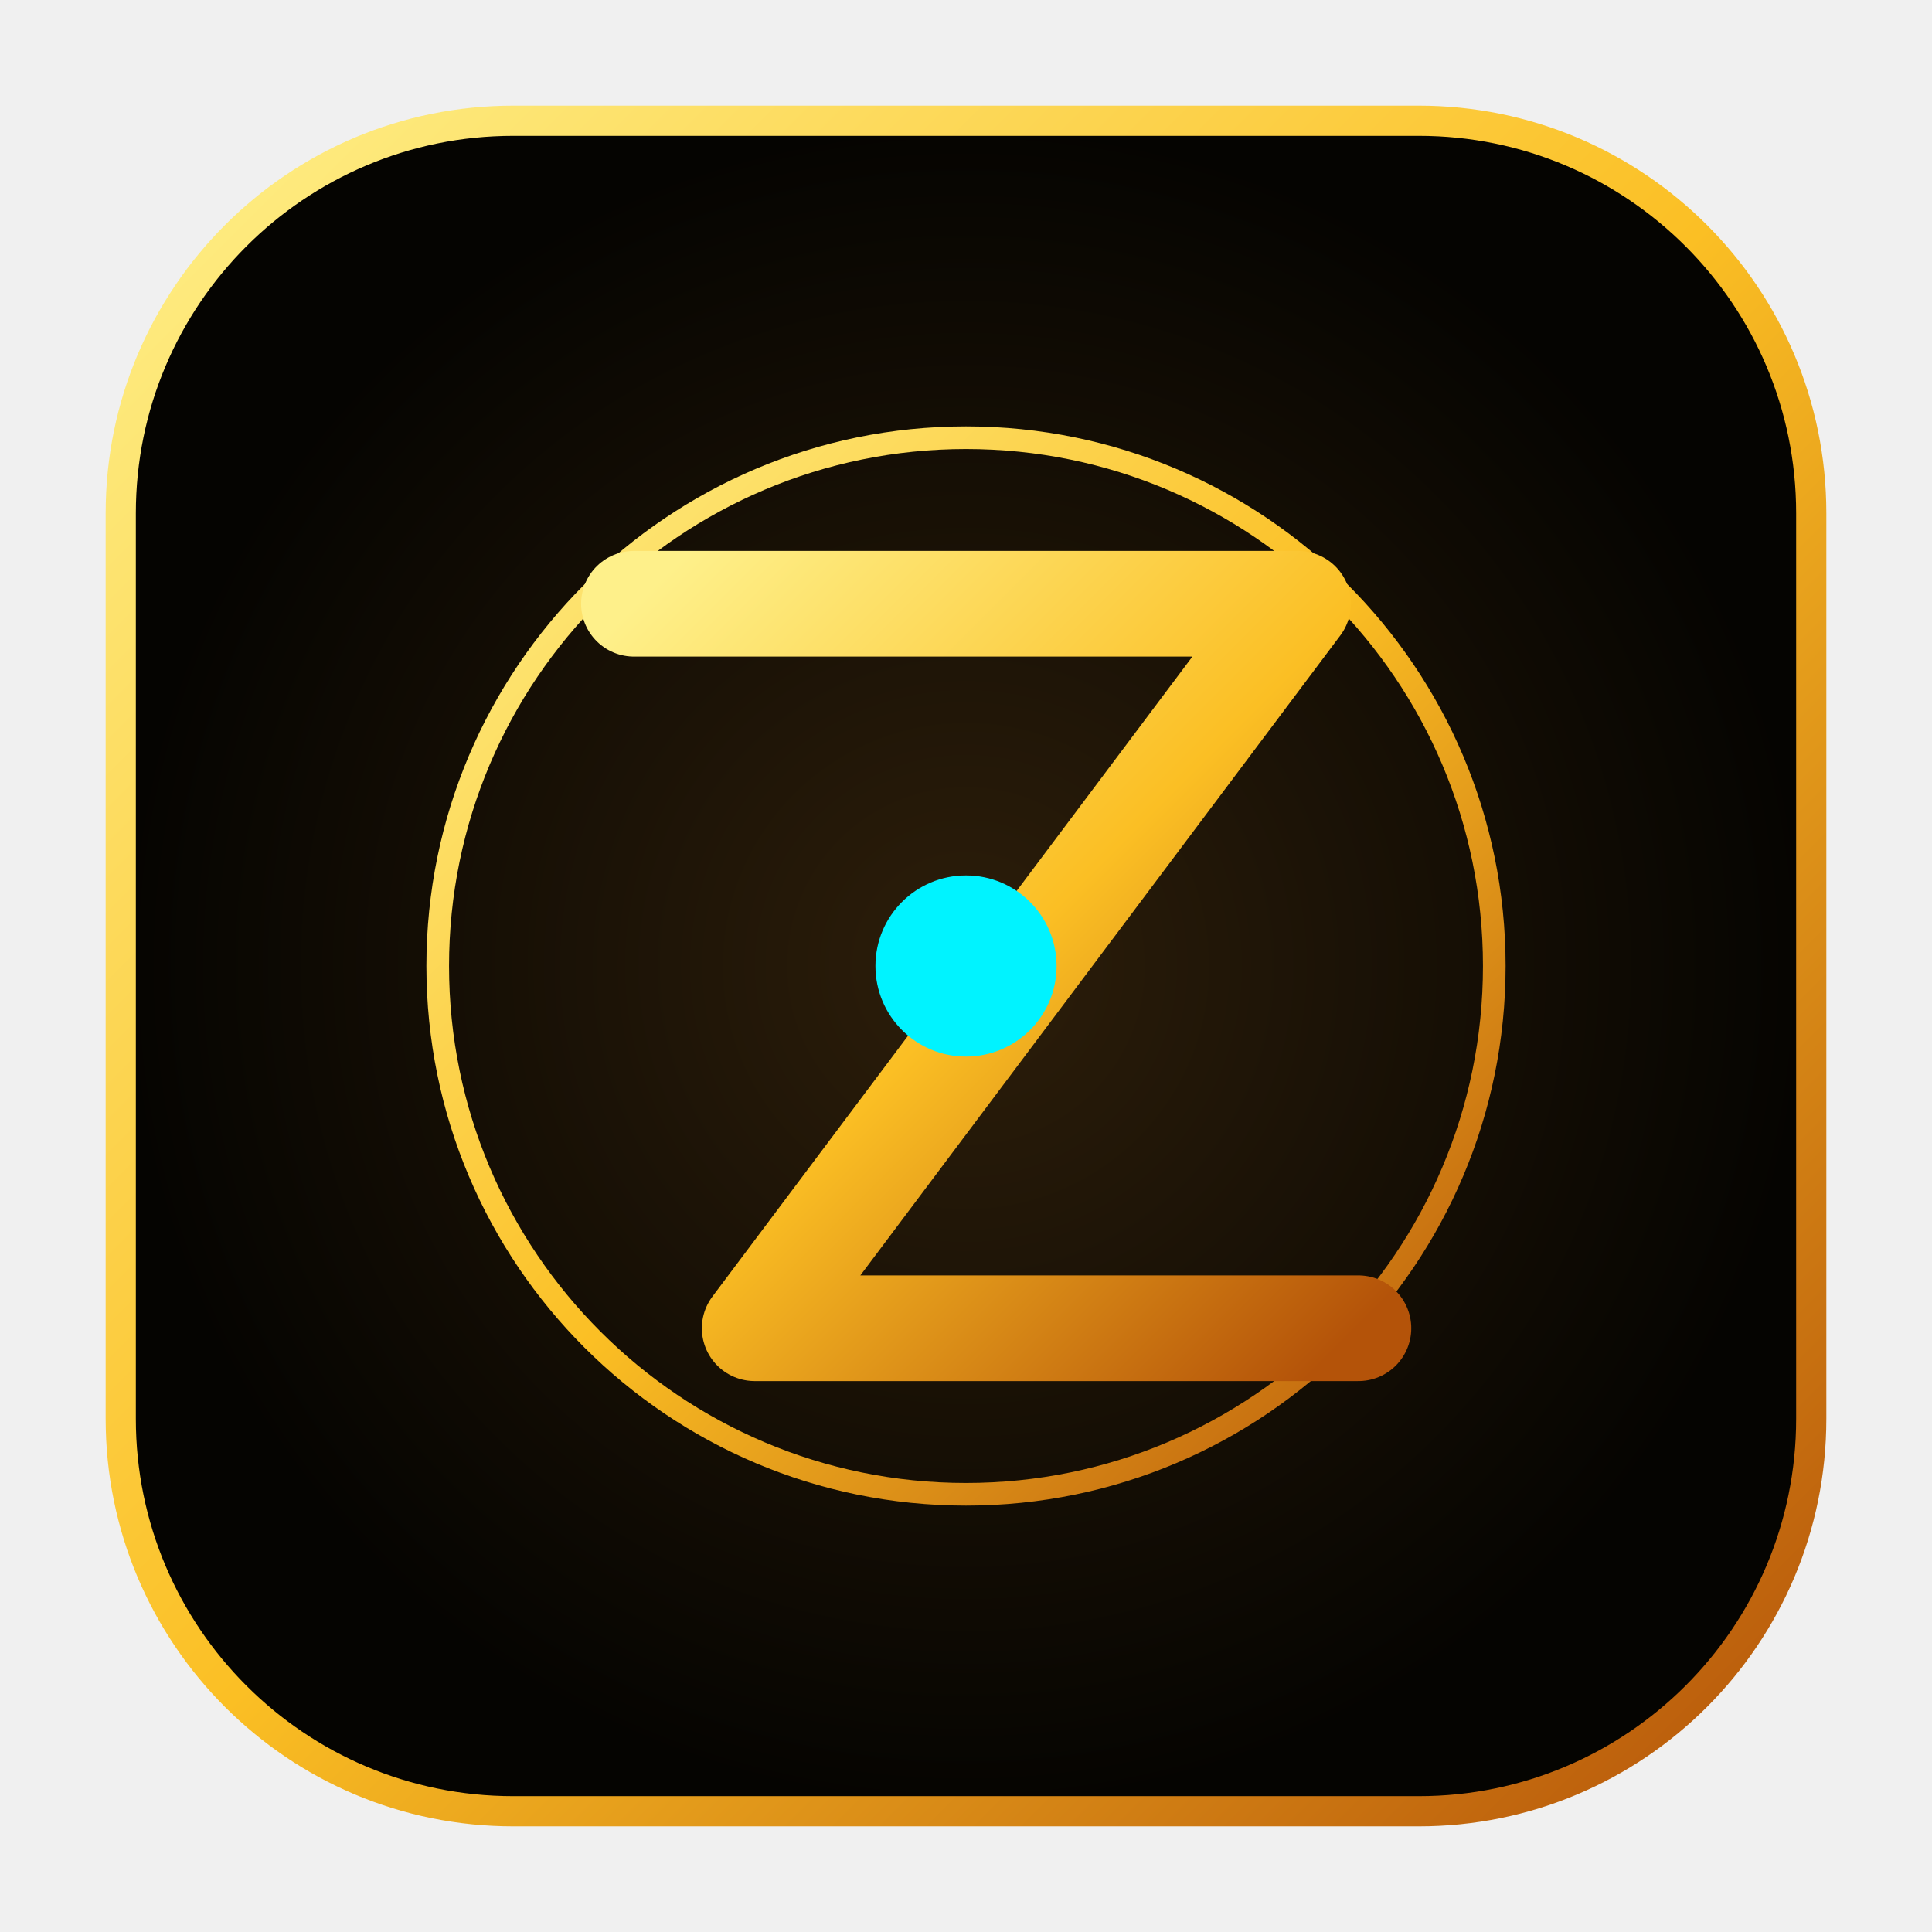
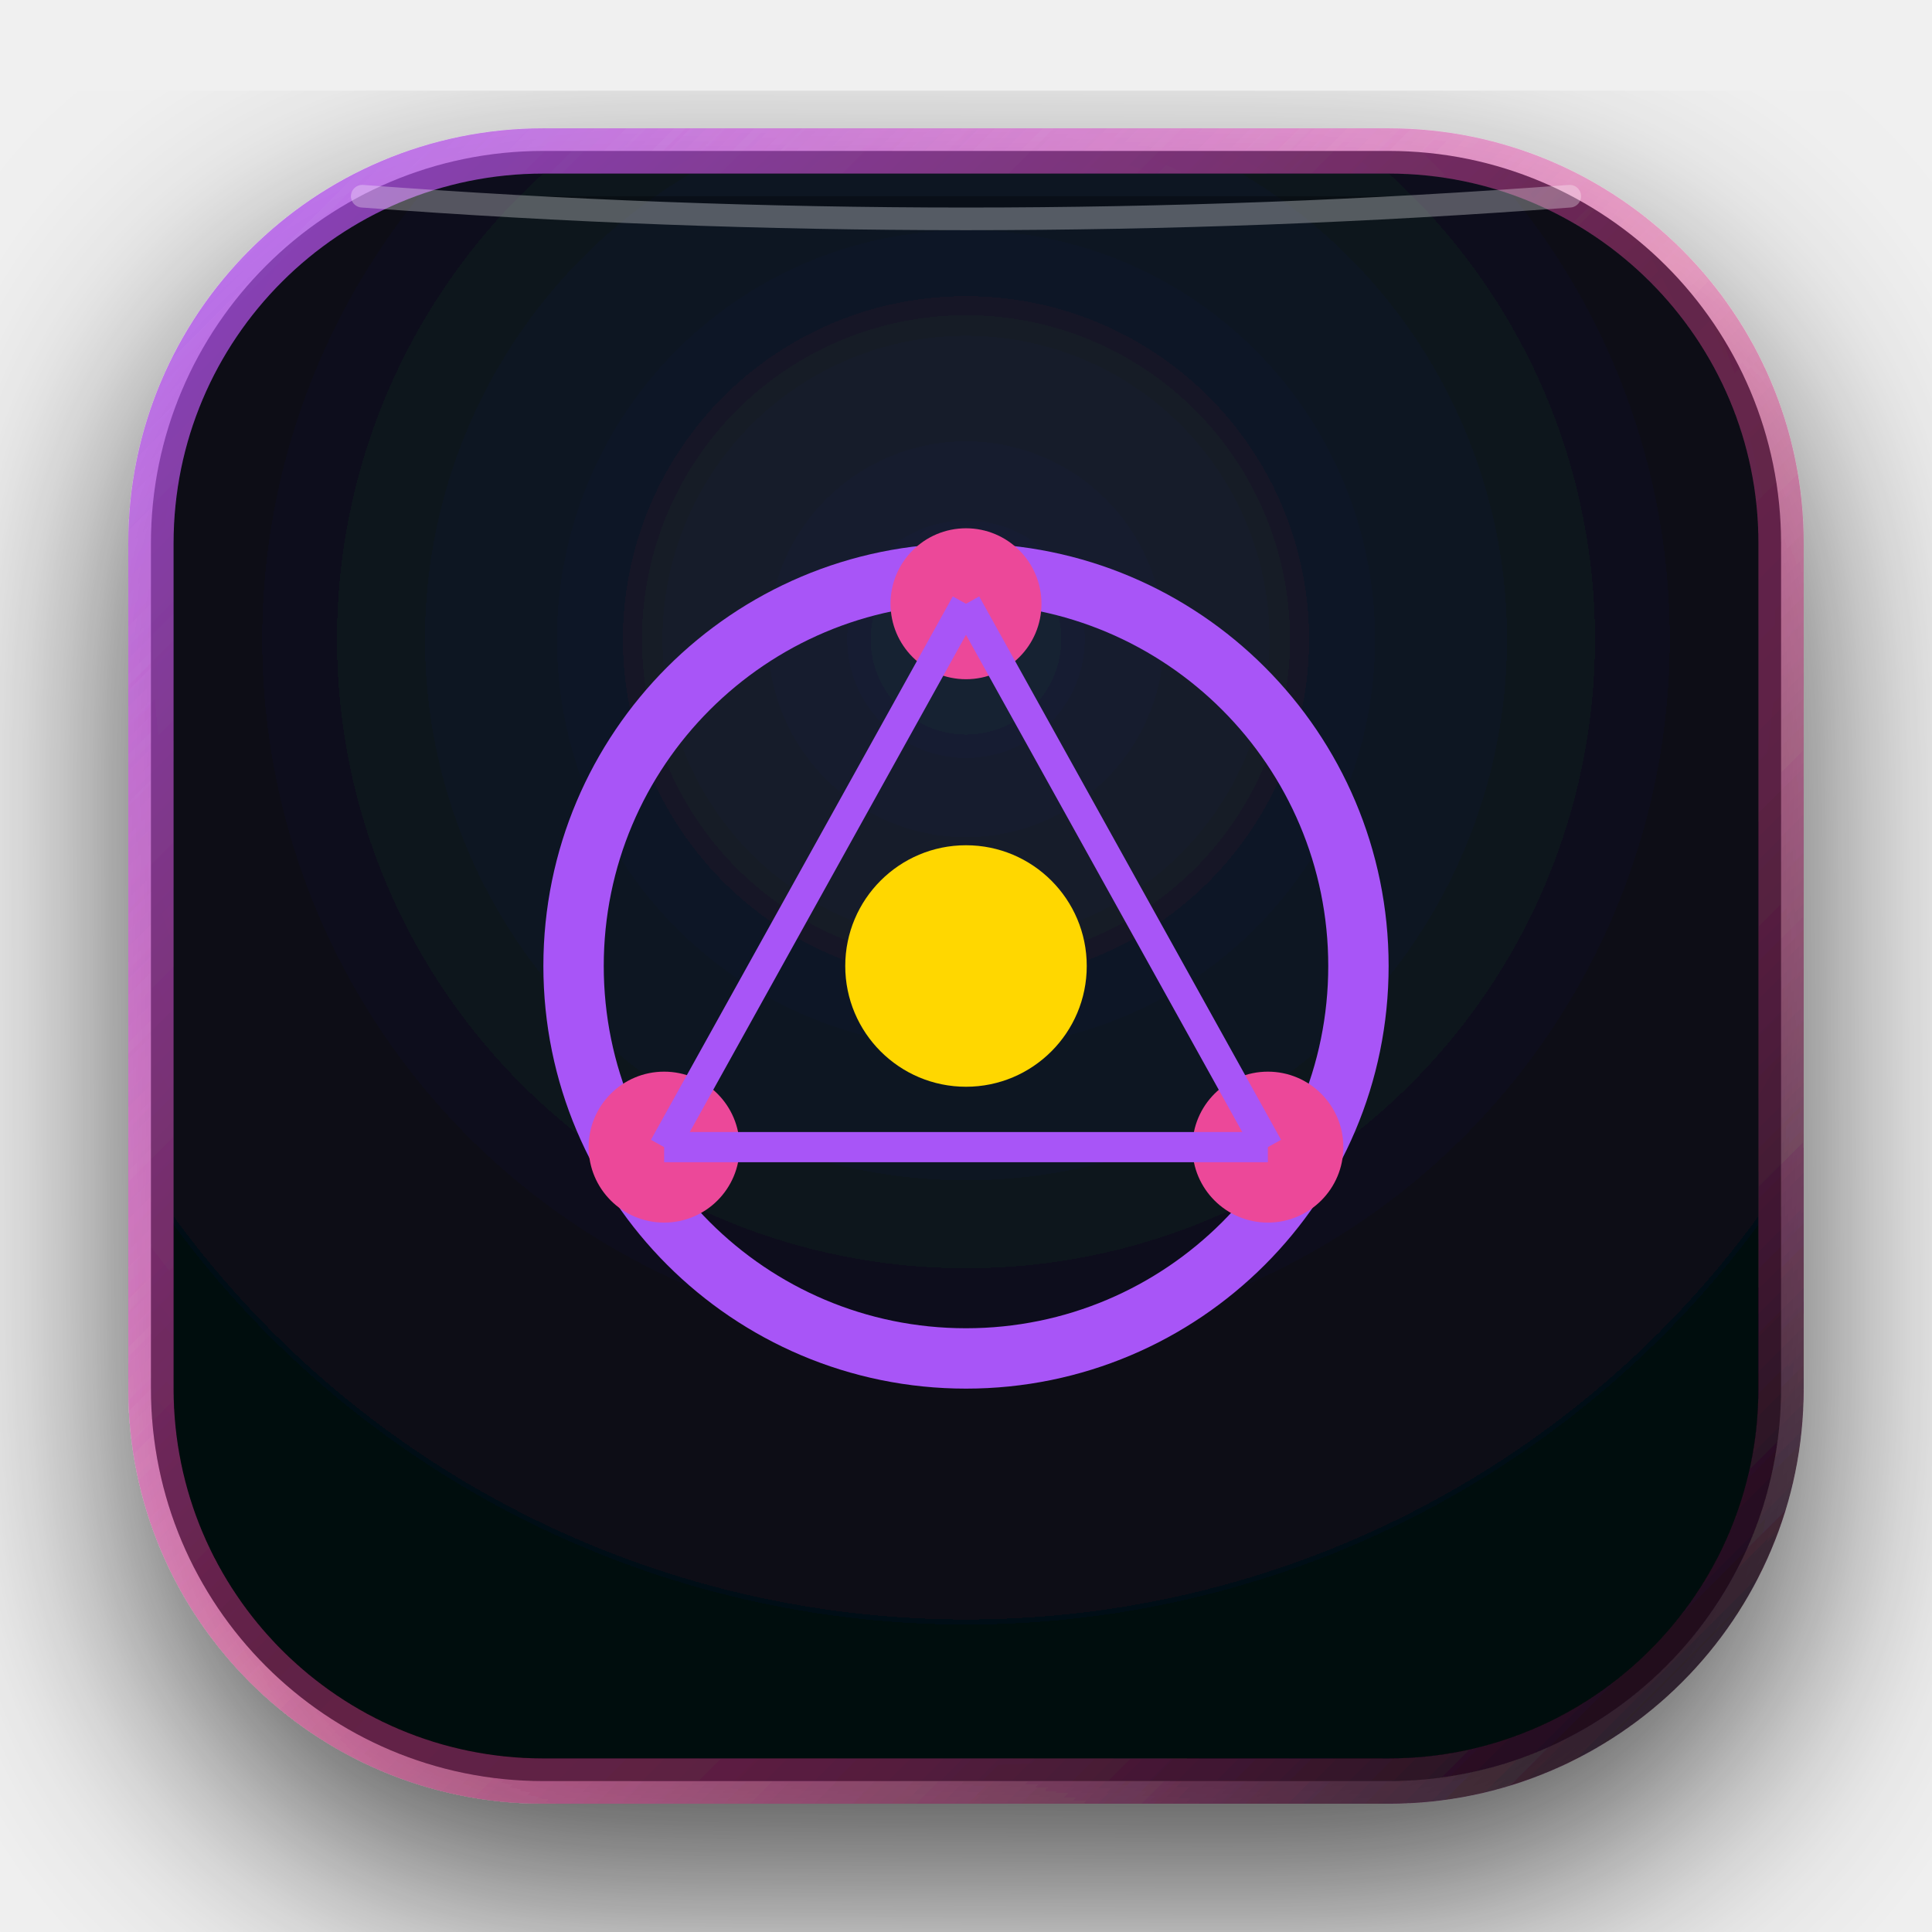
- <svg xmlns="http://www.w3.org/2000/svg" viewBox="0 0 512 512">
+ <svg xmlns="http://www.w3.org/2000/svg" viewBox="0 0 128 128">
  <defs>
-     <radialGradient id="bg" cx="50%" cy="50%" r="50%">
-       <stop offset="0%" stop-color="#2d1e0a" />
-       <stop offset="100%" stop-color="#050401" />
+     <radialGradient id="bgGrad" cx="50%" cy="30%" r="70%">
+       <stop offset="0%" stop-color="#182234" />
+       <stop offset="60%" stop-color="#0b101a" />
+       <stop offset="100%" stop-color="#04070d" />
    </radialGradient>
-     <linearGradient id="gold" x1="0%" y1="0%" x2="100%" y2="100%">
-       <stop offset="0%" stop-color="#fef08a" />
-       <stop offset="50%" stop-color="#fbbf24" />
-       <stop offset="100%" stop-color="#b45309" />
+     <linearGradient id="rimGrad" x1="0%" y1="0%" x2="100%" y2="100%">
+       <stop offset="0%" stop-color="#a855f7" stop-opacity="0.8" />
+       <stop offset="50%" stop-color="#ec4899" stop-opacity="0.4" />
+       <stop offset="100%" stop-color="#04070d" stop-opacity="0.9" />
    </linearGradient>
+     <linearGradient id="goldGrad" x1="0%" y1="0%" x2="100%" y2="100%">
+       <stop offset="0%" stop-color="#ffd700" />
+       <stop offset="100%" stop-color="#ea580c" />
+     </linearGradient>
+     <filter id="shadow" x="-20%" y="-20%" width="140%" height="140%">
+       <feDropShadow dx="0" dy="6" stdDeviation="8" flood-color="#000000" flood-opacity="0.7" />
+     </filter>
  </defs>
-   <rect x="32" y="32" width="448" height="448" rx="104" fill="url(#bg)" stroke="url(#gold)" stroke-width="8" />
-   <circle cx="256" cy="256" r="140" fill="none" stroke="url(#gold)" stroke-width="6" />
-   <path d="M168,160 L344,160 L200,352 L360,352" fill="none" stroke="url(#gold)" stroke-width="28" stroke-linecap="round" stroke-linejoin="round" />
-   <circle cx="256" cy="256" r="24" fill="#00f3ff" />
+   <rect x="10" y="10" width="108" height="108" rx="26" fill="url(#bgGrad)" stroke="url(#rimGrad)" stroke-width="3" filter="url(#shadow)" />
+   <path d="M 24 13 Q 64 16 104 13" stroke="#ffffff" stroke-width="1.5" stroke-linecap="round" opacity="0.3" />
+   <circle cx="64" cy="64" r="26" fill="none" stroke="#a855f7" stroke-width="4" />
+   <circle cx="64" cy="40" r="5" fill="#ec4899" />
+   <circle cx="44" cy="76" r="5" fill="#ec4899" />
+   <circle cx="84" cy="76" r="5" fill="#ec4899" />
+   <line x1="64" y1="40" x2="44" y2="76" stroke="#a855f7" stroke-width="2" />
+   <line x1="64" y1="40" x2="84" y2="76" stroke="#a855f7" stroke-width="2" />
+   <line x1="44" y1="76" x2="84" y2="76" stroke="#a855f7" stroke-width="2" />
+   <circle cx="64" cy="64" r="8" fill="#ffd700" />
</svg>
